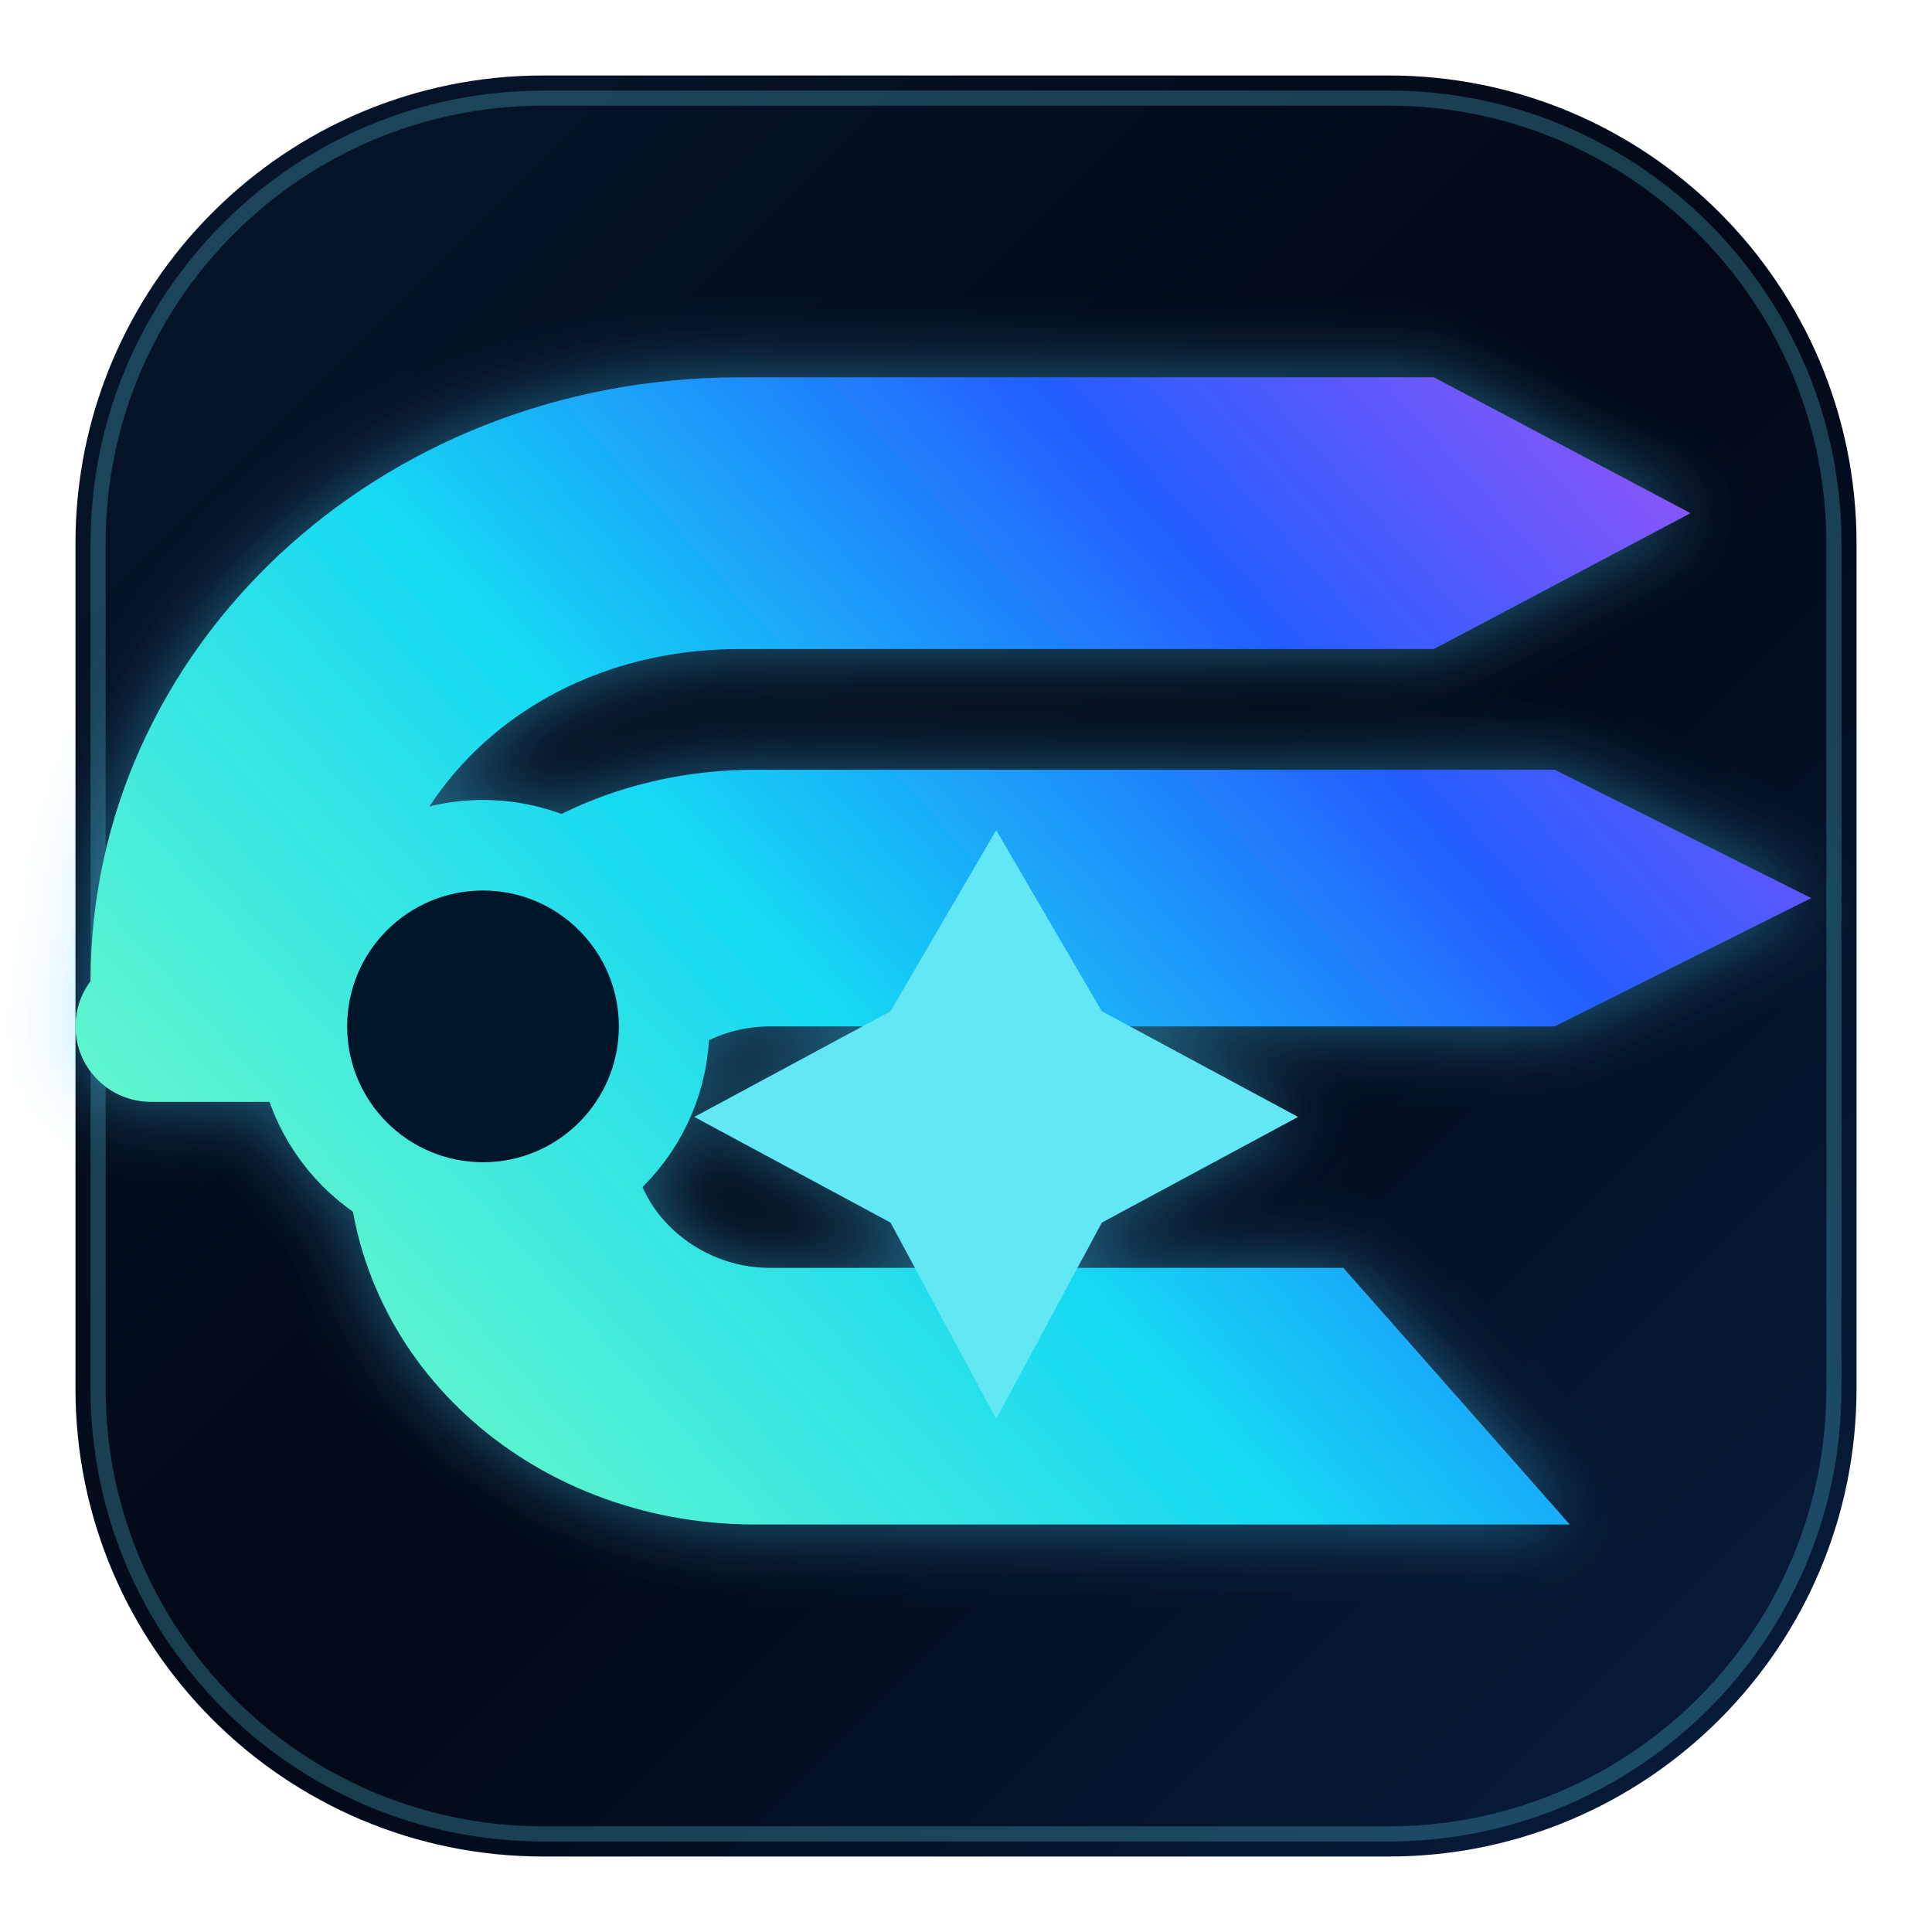
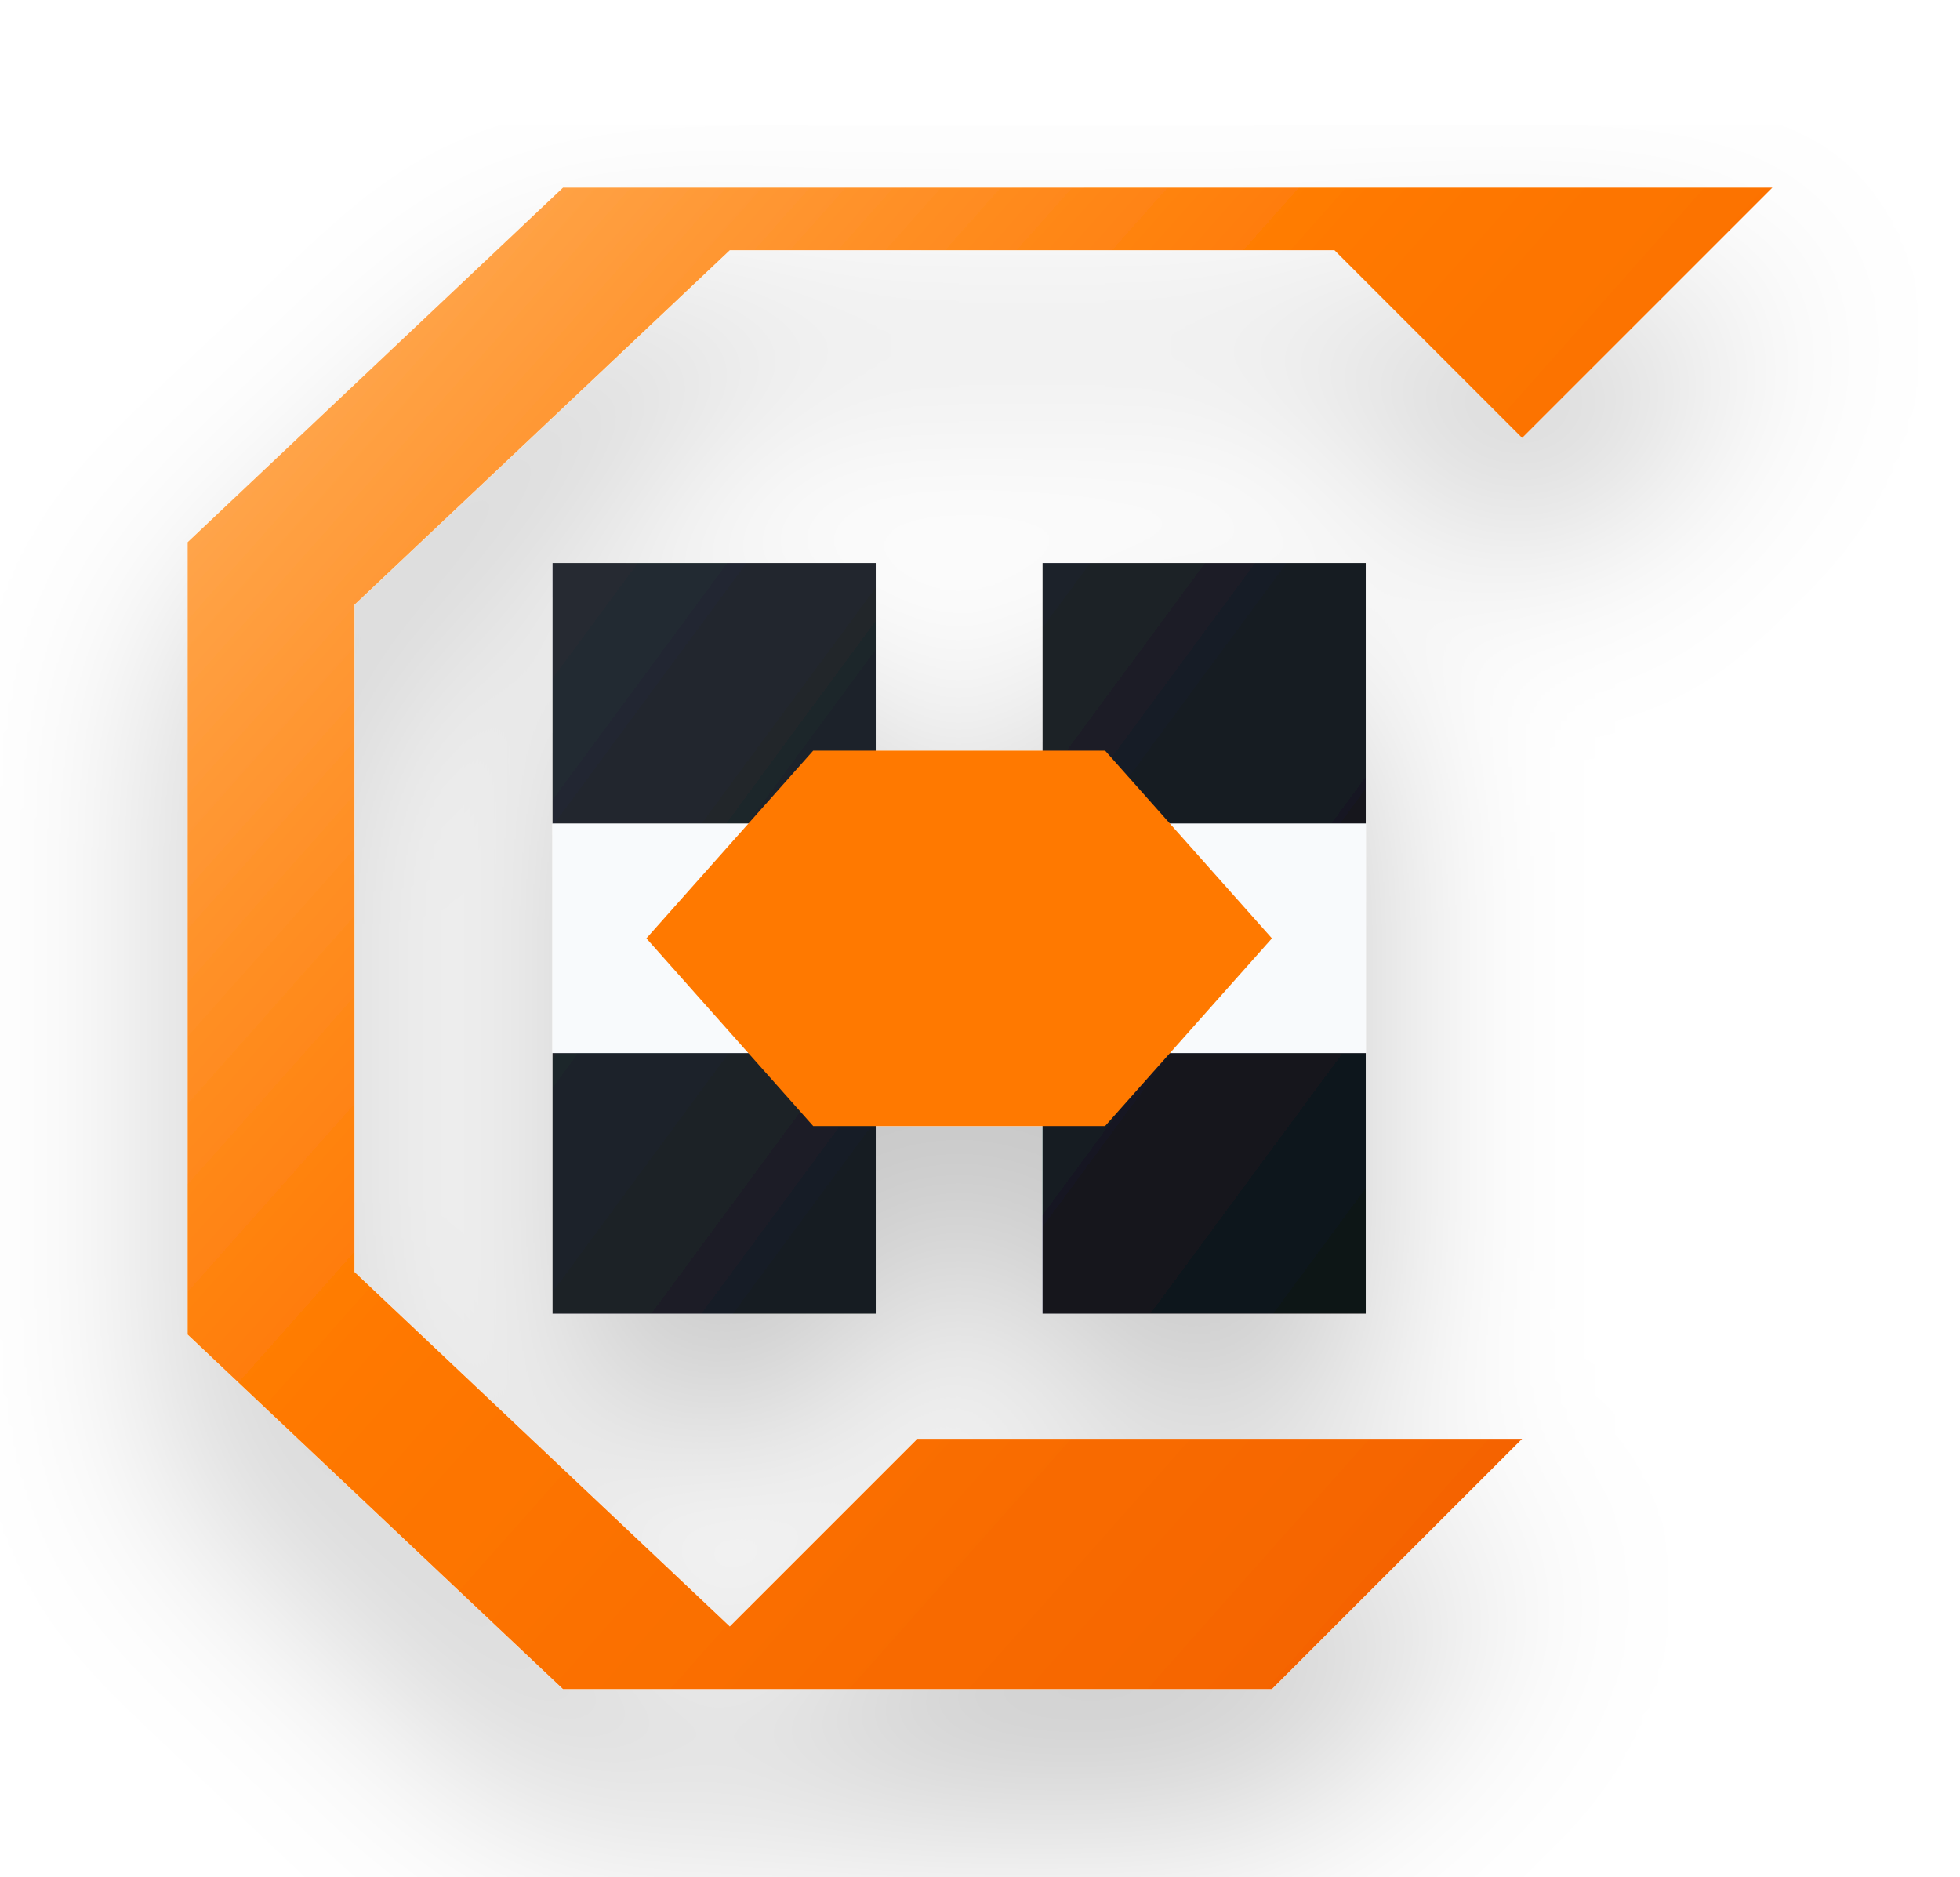
- <svg xmlns="http://www.w3.org/2000/svg" viewBox="0 0 128 128" role="img" aria-label="Churvox">
+ <svg xmlns="http://www.w3.org/2000/svg" viewBox="0 0 188 180" role="img" aria-label="CHURVOX">
  <defs>
-     <linearGradient id="lane" x1="18" y1="104" x2="112" y2="20" gradientUnits="userSpaceOnUse">
-       <stop stop-color="#77FFC1" />
-       <stop offset="0.42" stop-color="#14D8F4" />
-       <stop offset="0.72" stop-color="#245CFF" />
-       <stop offset="1" stop-color="#A855F7" />
+     <linearGradient id="orange" x1="18" y1="24" x2="178" y2="166" gradientUnits="userSpaceOnUse">
+       <stop stop-color="#ffb15f" />
+       <stop offset="0.38" stop-color="#ff7900" />
+       <stop offset="1" stop-color="#f05a00" />
    </linearGradient>
-     <linearGradient id="bg" x1="8" y1="8" x2="120" y2="120" gradientUnits="userSpaceOnUse">
-       <stop stop-color="#06152C" />
-       <stop offset="0.52" stop-color="#020817" />
-       <stop offset="1" stop-color="#071D3D" />
+     <linearGradient id="dark" x1="36" y1="48" x2="158" y2="138" gradientUnits="userSpaceOnUse">
+       <stop stop-color="#2a3038" />
+       <stop offset="1" stop-color="#070b10" />
    </linearGradient>
-     <filter id="glow" x="-30%" y="-30%" width="160%" height="160%">
-       <feGaussianBlur stdDeviation="2.4" result="blur" />
-       <feColorMatrix in="blur" type="matrix" values="0 0 0 0 0.06 0 0 0 0 0.62 0 0 0 0 1 0 0 0 .46 0" />
-       <feBlend in="SourceGraphic" />
+     <filter id="shadow" x="-20%" y="-20%" width="140%" height="150%">
+       <feDropShadow dx="0" dy="12" stdDeviation="10" flood-color="#020617" flood-opacity=".22" />
    </filter>
  </defs>
-   <rect x="5" y="5" width="118" height="118" rx="31" fill="url(#bg)" />
-   <rect x="6.5" y="6.5" width="115" height="115" rx="29.5" fill="none" stroke="#62E8F5" stroke-opacity=".24" />
-   <g filter="url(#glow)">
-     <path d="M95 25H49c-24 0-43 18-43 40h19c0-12 10-22 24-22h46l17-9-17-9Z" fill="url(#lane)" />
-     <path d="M103 51H50c-15 0-27 11-27 25s12 25 27 25h54L89 84H51c-5 0-9-4-9-8s4-8 9-8h52l17-8.5L103 51Z" fill="url(#lane)" />
-     <path d="M10 68h20" stroke="url(#lane)" stroke-width="10" stroke-linecap="round" />
-     <circle cx="32" cy="68" r="12" fill="#06152C" stroke="url(#lane)" stroke-width="6" />
-     <path d="M66 55 73 67l13 7-13 7-7 13-7-13-13-7 13-7 7-12Z" fill="#62E8F5" />
+   <g filter="url(#shadow)">
+     <path d="M122 18H54L18 52v76l36 34h68l24-24h-58l-18 18-36-34V58l36-34h58l18 18 24-24h-48Z" fill="url(#orange)" />
+     <path d="M53 54h31v25H53V54Zm47 0h31v25h-31V54ZM53 101h31v25H53v-25Zm47 0h31v25h-31v-25Z" fill="url(#dark)" />
+     <path d="M84 79h16v22H84V79Zm-31 0h31v22H53V79Zm47 0h31v22h-31V79Z" fill="#f8fafc" />
+     <path d="M78 72h28l16 18-16 18H78L62 90l16-18Z" fill="#ff7900" />
  </g>
</svg>
